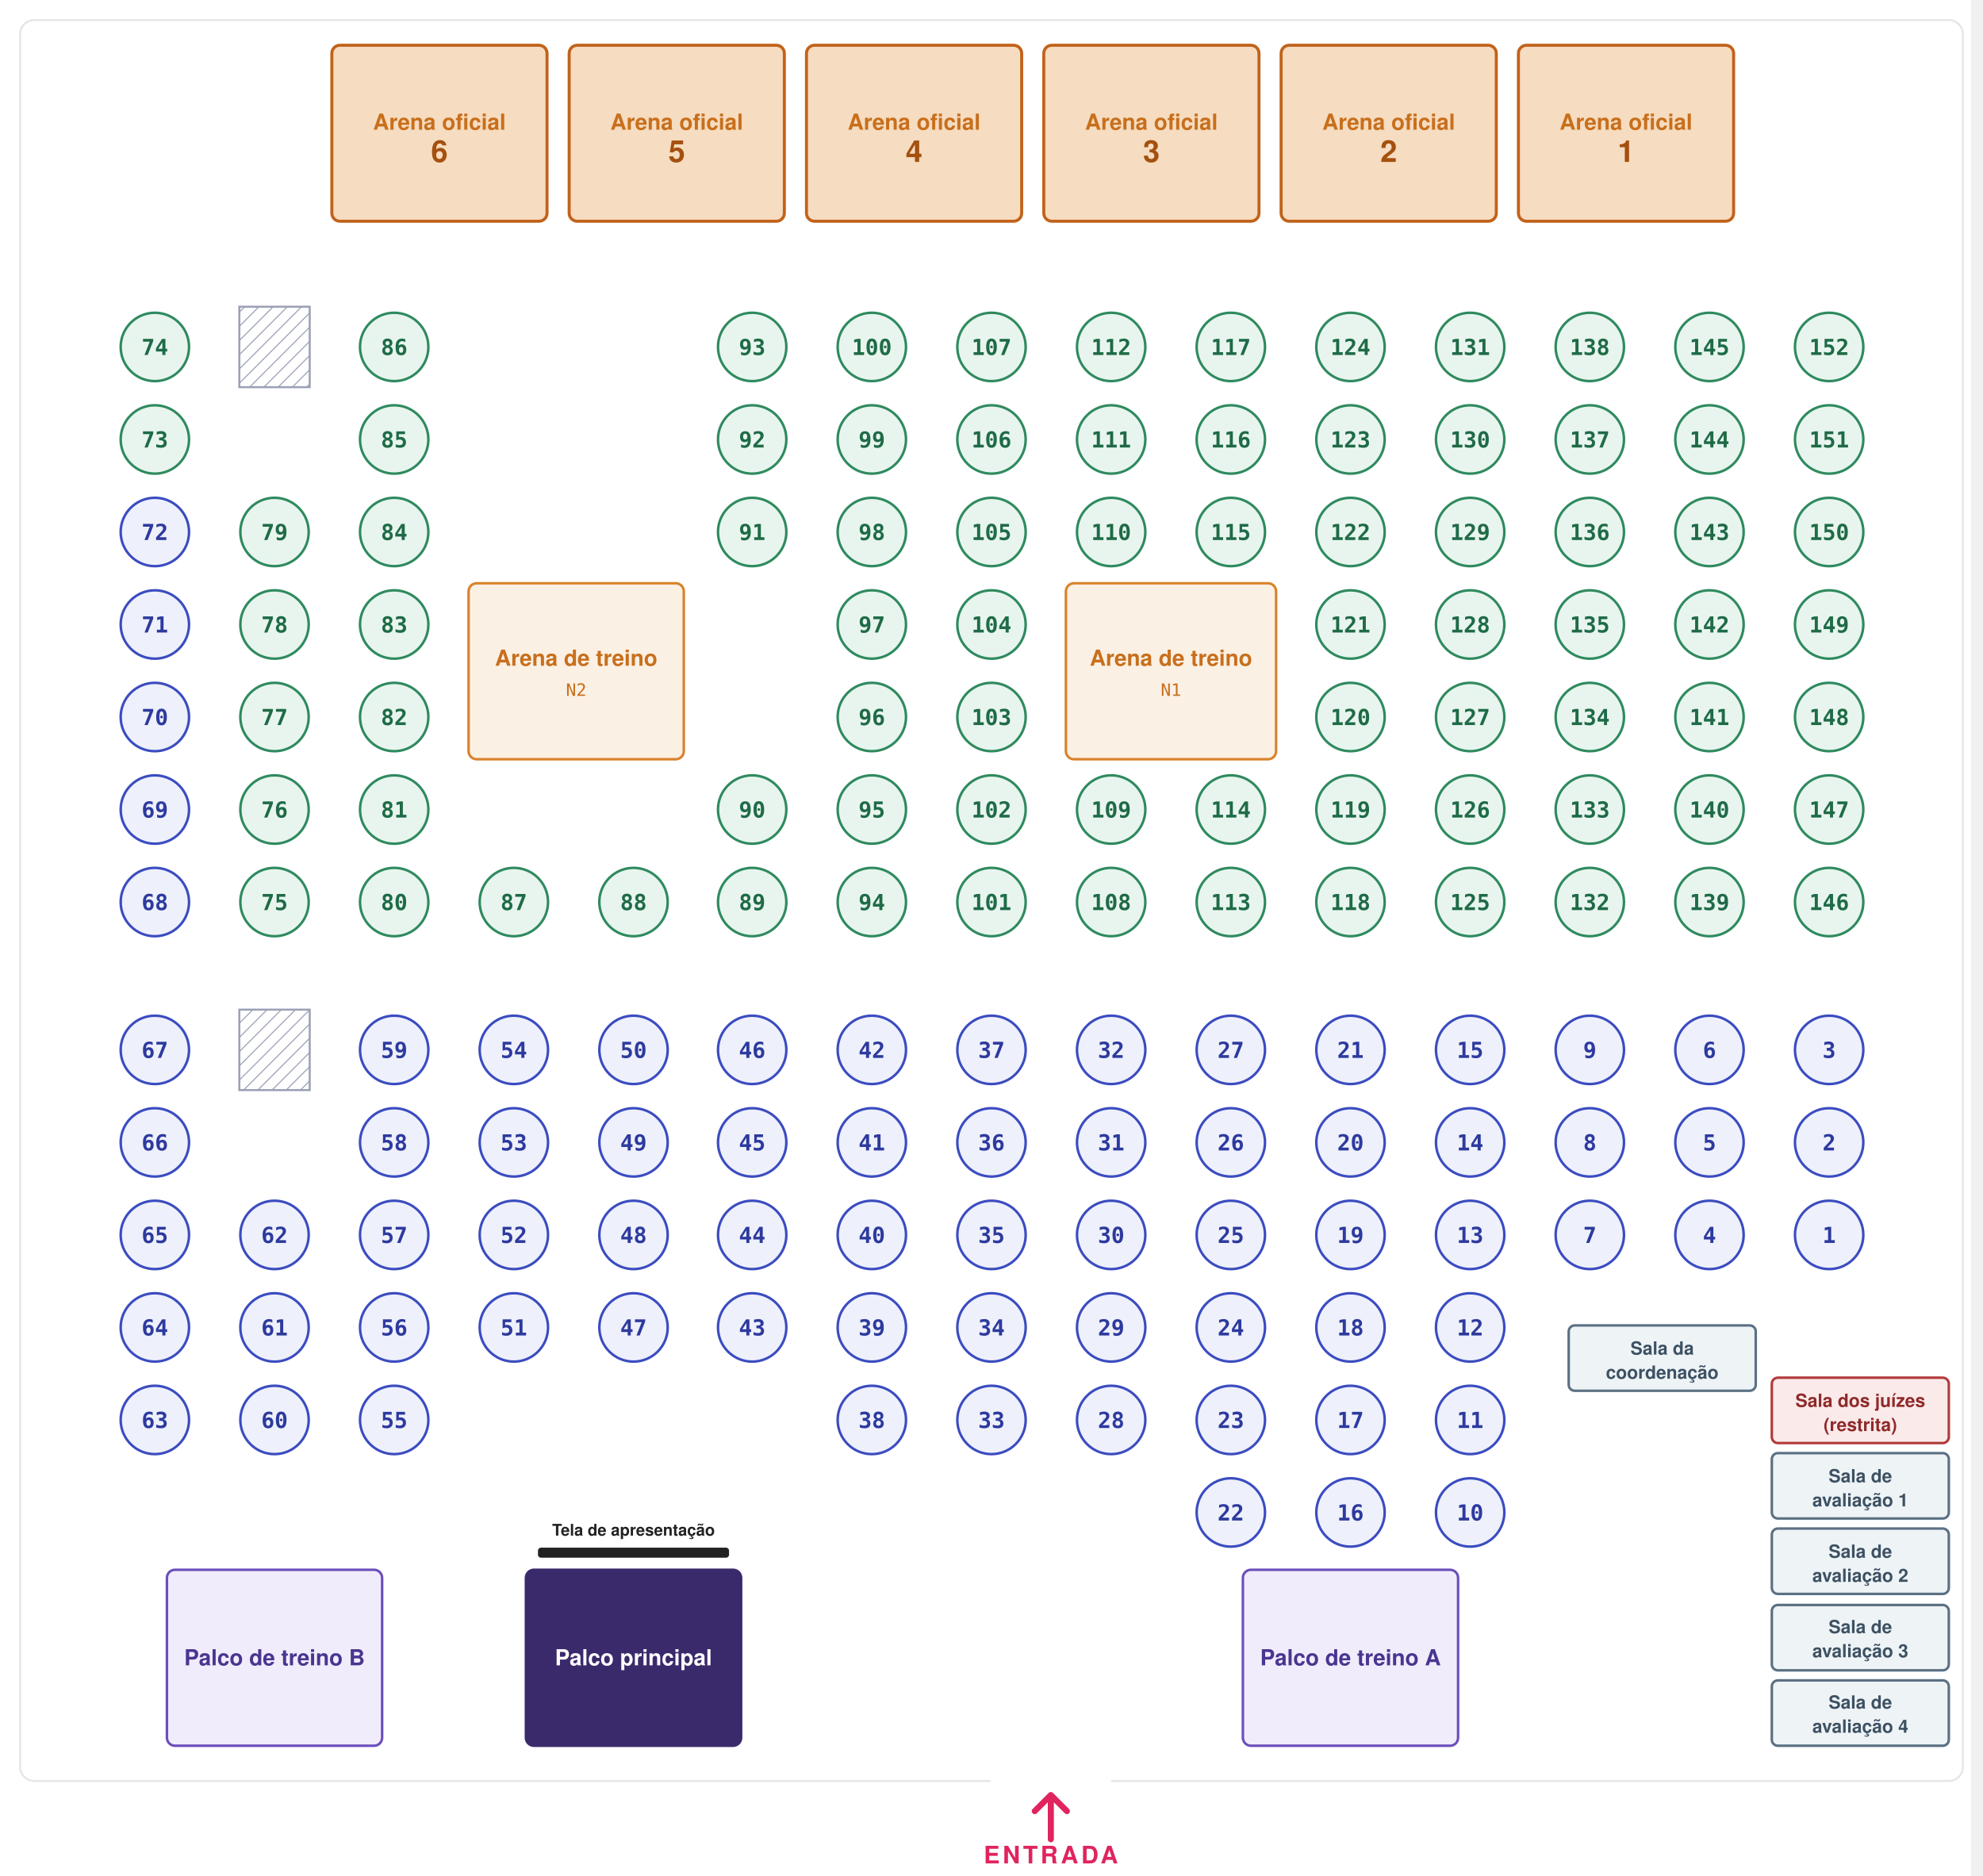
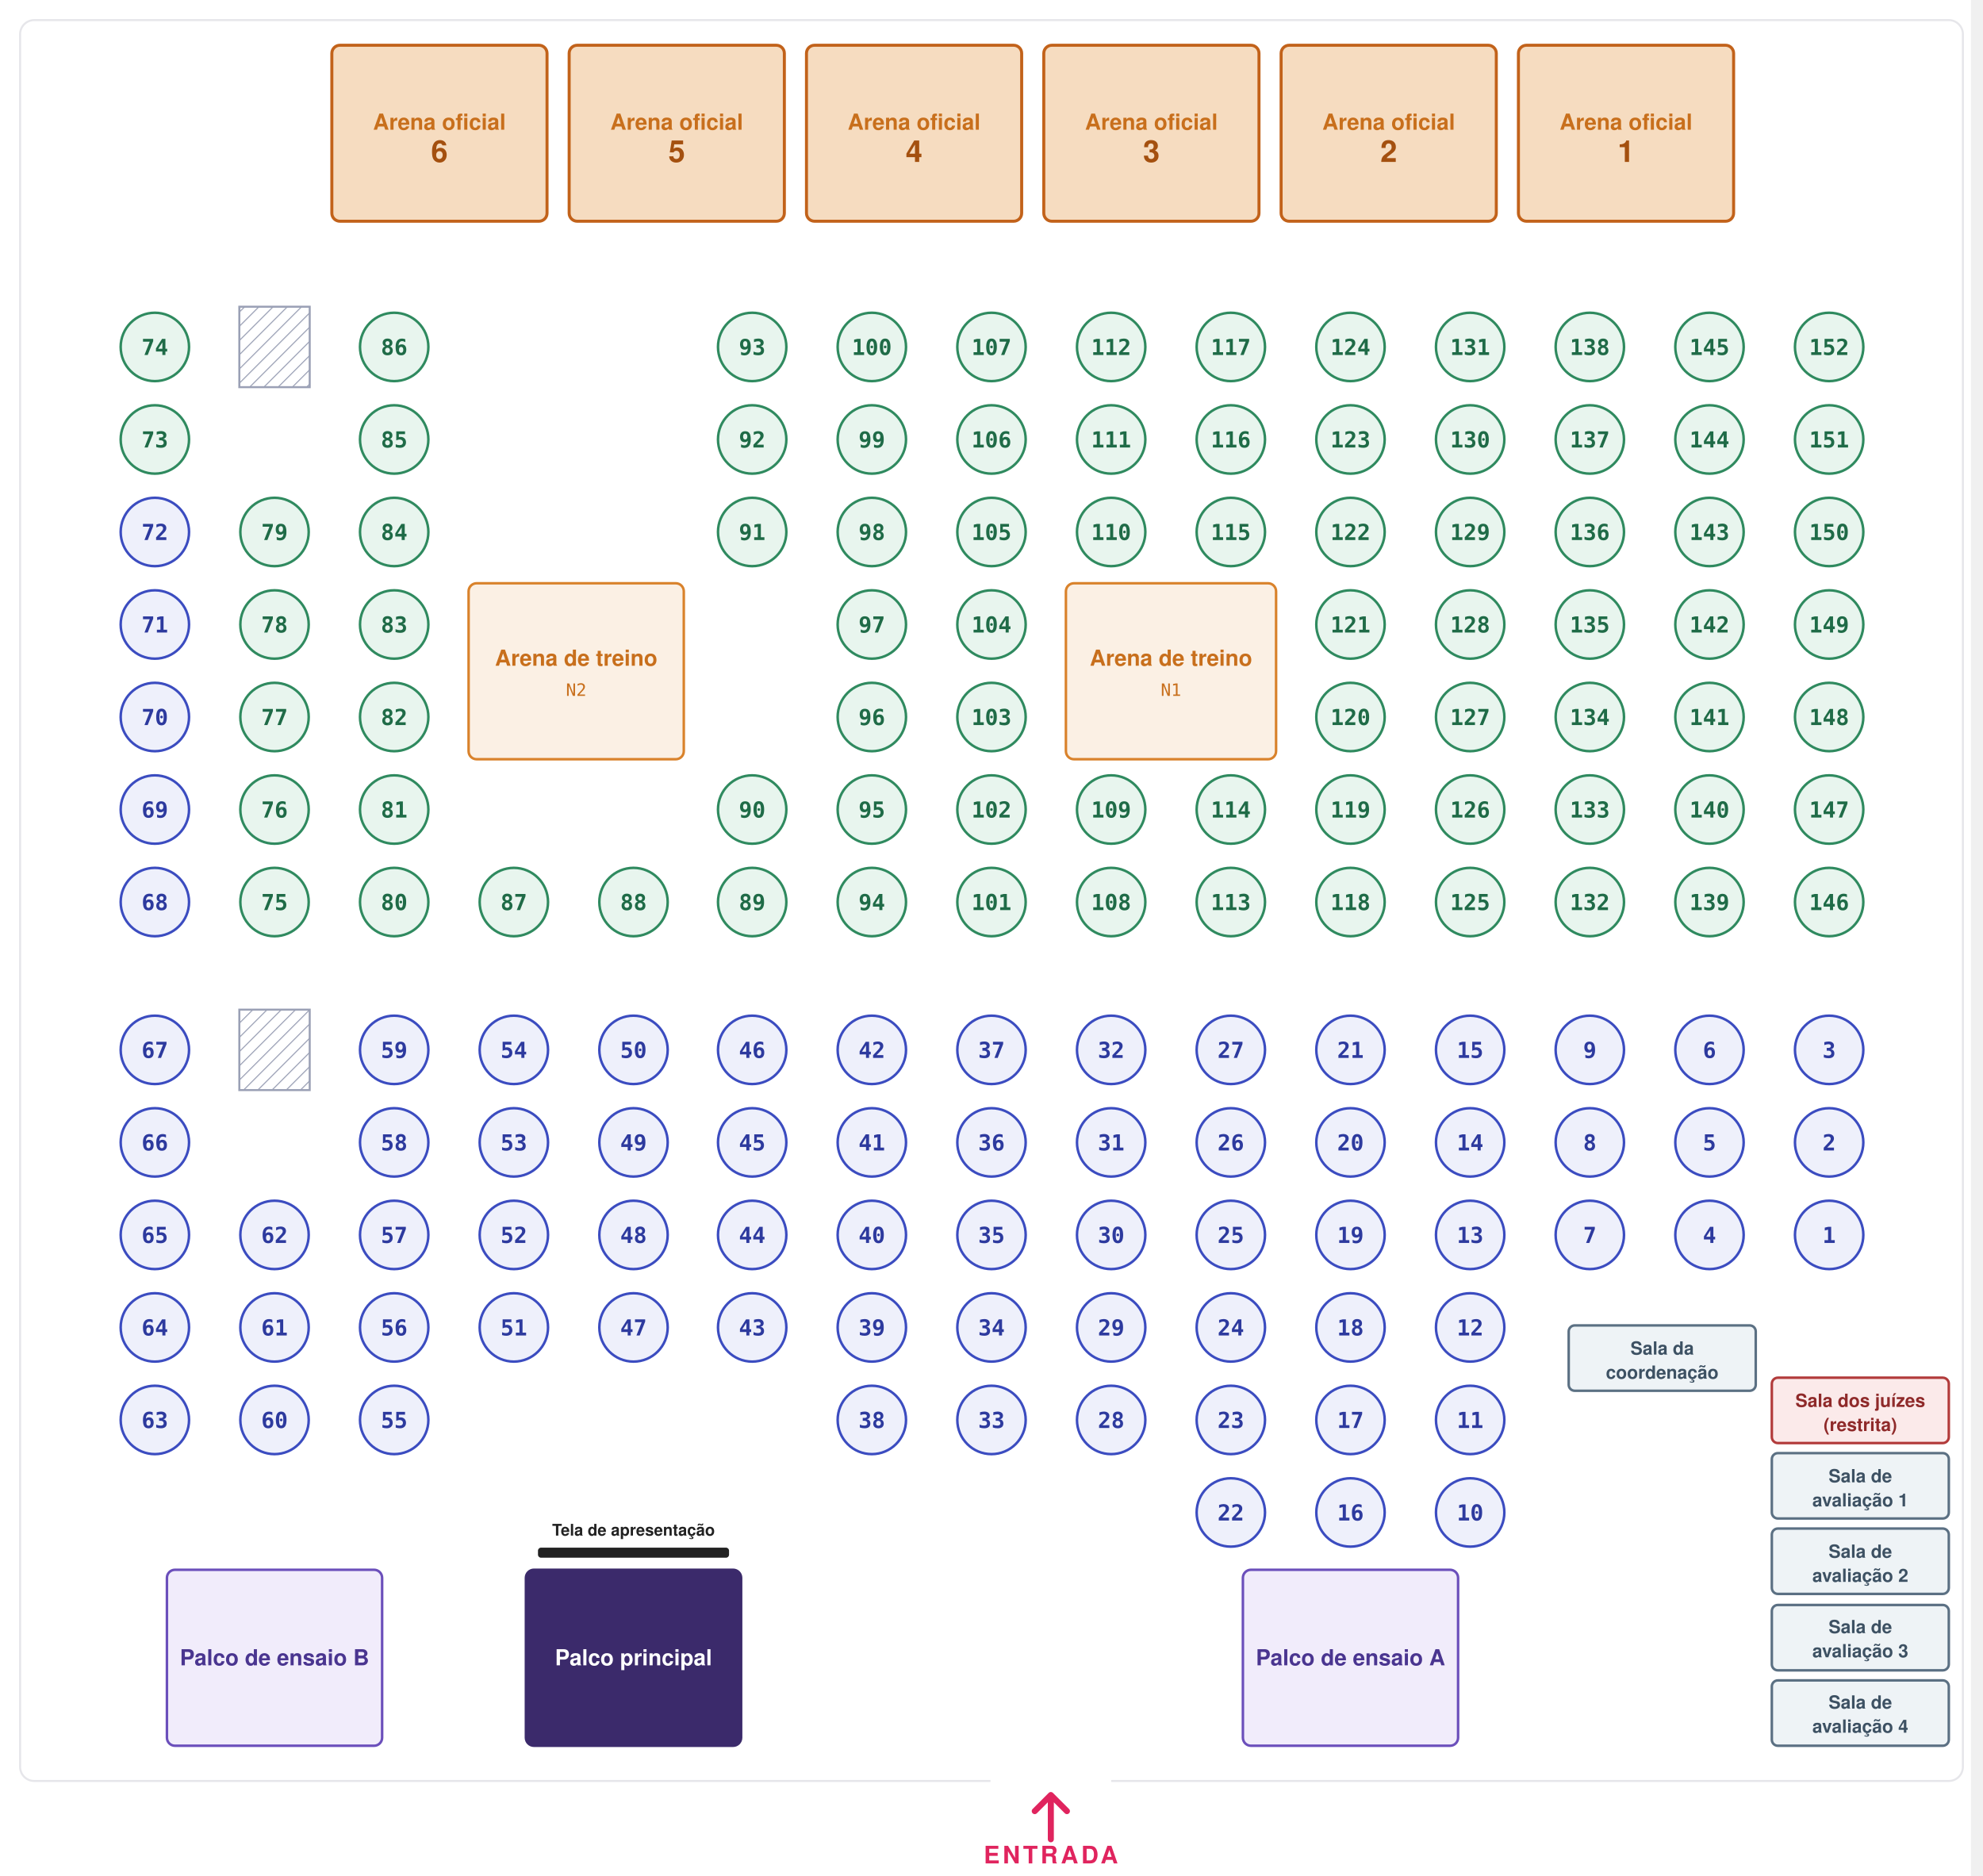
<svg xmlns="http://www.w3.org/2000/svg" viewBox="40 15 1972 1865" preserveAspectRatio="xMidYMid meet" role="img" aria-label="Mapa das mesas da OBR 2026">
  <defs>
    <pattern id="h" width="10" height="10" patternUnits="userSpaceOnUse" patternTransform="rotate(45)">
      <rect width="10" height="10" fill="#fff" />
      <line x1="0" y1="0" x2="0" y2="10" stroke="#9aa0b5" stroke-width="2" />
    </pattern>
    <style>text{font-family:Menlo,"SF Mono",monospace;font-size:22px;font-weight:700;text-anchor:middle} .a{font-family:-apple-system,Helvetica,Arial,sans-serif;font-size:22px;fill:#c86f1c} .n{font-size:17px;font-weight:400;fill:#c86f1c} .l{font-family:-apple-system,Helvetica,Arial,sans-serif;font-weight:400;font-size:22px;fill:#333;text-anchor:start} .p{font-family:-apple-system,Helvetica,Arial,sans-serif;font-size:22px;font-weight:700} .s{font-family:-apple-system,Helvetica,Arial,sans-serif;font-size:16px;font-weight:600;fill:#222} .r{font-family:-apple-system,Helvetica,Arial,sans-serif;font-size:18px;font-weight:600;} .o{font-family:-apple-system,Helvetica,Arial,sans-serif;font-size:30px;font-weight:700;fill:#a4500f} .t{font-family:-apple-system,Helvetica,Arial,sans-serif;font-size:24px;fill:#222;text-anchor:start}</style>
  </defs>
  <rect width="2000" height="2088" fill="#fff" />
  <rect x="60" y="35" width="1932" height="1751" rx="14" fill="#fff" stroke="#e6e6ea" stroke-width="2" />
  <rect x="370" y="60" width="214" height="175" rx="8" fill="#f6dcc0" stroke="#c2621a" stroke-width="3" />
  <text x="477" y="144" class="a" fill="#a4500f">Arena oficial</text>
  <text x="477" y="176" class="o">6</text>
  <rect x="606" y="60" width="214" height="175" rx="8" fill="#f6dcc0" stroke="#c2621a" stroke-width="3" />
  <text x="713" y="144" class="a" fill="#a4500f">Arena oficial</text>
  <text x="713" y="176" class="o">5</text>
  <rect x="842" y="60" width="214" height="175" rx="8" fill="#f6dcc0" stroke="#c2621a" stroke-width="3" />
  <text x="949" y="144" class="a" fill="#a4500f">Arena oficial</text>
  <text x="949" y="176" class="o">4</text>
  <rect x="1078" y="60" width="214" height="175" rx="8" fill="#f6dcc0" stroke="#c2621a" stroke-width="3" />
  <text x="1185" y="144" class="a" fill="#a4500f">Arena oficial</text>
  <text x="1185" y="176" class="o">3</text>
  <rect x="1314" y="60" width="214" height="175" rx="8" fill="#f6dcc0" stroke="#c2621a" stroke-width="3" />
  <text x="1421" y="144" class="a" fill="#a4500f">Arena oficial</text>
  <text x="1421" y="176" class="o">2</text>
  <rect x="1550" y="60" width="214" height="175" rx="8" fill="#f6dcc0" stroke="#c2621a" stroke-width="3" />
  <text x="1657" y="144" class="a" fill="#a4500f">Arena oficial</text>
  <text x="1657" y="176" class="o">1</text>
  <g transform="translate(0,235)">
    <g id="mesa-74" class="mesa" data-x="194" data-y="360">
      <circle cx="194" cy="125" r="34" fill="#e8f5ee" stroke="#2f8a5f" stroke-width="2.5" />
      <text x="194" y="133" fill="#1f6b47">74</text>
    </g>
    <g id="mesa-73" class="mesa" data-x="194" data-y="452">
      <circle cx="194" cy="217" r="34" fill="#e8f5ee" stroke="#2f8a5f" stroke-width="2.5" />
      <text x="194" y="225" fill="#1f6b47">73</text>
    </g>
    <g id="mesa-72" class="mesa" data-x="194" data-y="544">
      <circle cx="194" cy="309" r="34" fill="#eef0fb" stroke="#3b4cc0" stroke-width="2.5" />
      <text x="194" y="317" fill="#2d3a9e">72</text>
    </g>
    <g id="mesa-71" class="mesa" data-x="194" data-y="636">
      <circle cx="194" cy="401" r="34" fill="#eef0fb" stroke="#3b4cc0" stroke-width="2.5" />
      <text x="194" y="409" fill="#2d3a9e">71</text>
    </g>
    <g id="mesa-70" class="mesa" data-x="194" data-y="728">
      <circle cx="194" cy="493" r="34" fill="#eef0fb" stroke="#3b4cc0" stroke-width="2.5" />
      <text x="194" y="501" fill="#2d3a9e">70</text>
    </g>
    <g id="mesa-69" class="mesa" data-x="194" data-y="820">
      <circle cx="194" cy="585" r="34" fill="#eef0fb" stroke="#3b4cc0" stroke-width="2.5" />
      <text x="194" y="593" fill="#2d3a9e">69</text>
    </g>
    <g id="mesa-68" class="mesa" data-x="194" data-y="912">
      <circle cx="194" cy="677" r="34" fill="#eef0fb" stroke="#3b4cc0" stroke-width="2.5" />
      <text x="194" y="685" fill="#2d3a9e">68</text>
    </g>
    <rect x="278" y="85" width="70" height="80" fill="url(#h)" stroke="#9aa0b5" stroke-width="2" />
    <g id="mesa-79" class="mesa" data-x="313" data-y="544">
      <circle cx="313" cy="309" r="34" fill="#e8f5ee" stroke="#2f8a5f" stroke-width="2.5" />
      <text x="313" y="317" fill="#1f6b47">79</text>
    </g>
    <g id="mesa-78" class="mesa" data-x="313" data-y="636">
      <circle cx="313" cy="401" r="34" fill="#e8f5ee" stroke="#2f8a5f" stroke-width="2.5" />
      <text x="313" y="409" fill="#1f6b47">78</text>
    </g>
    <g id="mesa-77" class="mesa" data-x="313" data-y="728">
      <circle cx="313" cy="493" r="34" fill="#e8f5ee" stroke="#2f8a5f" stroke-width="2.5" />
      <text x="313" y="501" fill="#1f6b47">77</text>
    </g>
    <g id="mesa-76" class="mesa" data-x="313" data-y="820">
      <circle cx="313" cy="585" r="34" fill="#e8f5ee" stroke="#2f8a5f" stroke-width="2.5" />
      <text x="313" y="593" fill="#1f6b47">76</text>
    </g>
    <g id="mesa-75" class="mesa" data-x="313" data-y="912">
      <circle cx="313" cy="677" r="34" fill="#e8f5ee" stroke="#2f8a5f" stroke-width="2.5" />
      <text x="313" y="685" fill="#1f6b47">75</text>
    </g>
    <g id="mesa-86" class="mesa" data-x="432" data-y="360">
      <circle cx="432" cy="125" r="34" fill="#e8f5ee" stroke="#2f8a5f" stroke-width="2.5" />
      <text x="432" y="133" fill="#1f6b47">86</text>
    </g>
    <g id="mesa-85" class="mesa" data-x="432" data-y="452">
      <circle cx="432" cy="217" r="34" fill="#e8f5ee" stroke="#2f8a5f" stroke-width="2.5" />
      <text x="432" y="225" fill="#1f6b47">85</text>
    </g>
    <g id="mesa-84" class="mesa" data-x="432" data-y="544">
      <circle cx="432" cy="309" r="34" fill="#e8f5ee" stroke="#2f8a5f" stroke-width="2.5" />
      <text x="432" y="317" fill="#1f6b47">84</text>
    </g>
    <g id="mesa-83" class="mesa" data-x="432" data-y="636">
      <circle cx="432" cy="401" r="34" fill="#e8f5ee" stroke="#2f8a5f" stroke-width="2.5" />
      <text x="432" y="409" fill="#1f6b47">83</text>
    </g>
    <g id="mesa-82" class="mesa" data-x="432" data-y="728">
      <circle cx="432" cy="493" r="34" fill="#e8f5ee" stroke="#2f8a5f" stroke-width="2.5" />
      <text x="432" y="501" fill="#1f6b47">82</text>
    </g>
    <g id="mesa-81" class="mesa" data-x="432" data-y="820">
      <circle cx="432" cy="585" r="34" fill="#e8f5ee" stroke="#2f8a5f" stroke-width="2.5" />
      <text x="432" y="593" fill="#1f6b47">81</text>
    </g>
    <g id="mesa-80" class="mesa" data-x="432" data-y="912">
      <circle cx="432" cy="677" r="34" fill="#e8f5ee" stroke="#2f8a5f" stroke-width="2.5" />
      <text x="432" y="685" fill="#1f6b47">80</text>
    </g>
    <g id="mesa-87" class="mesa" data-x="551" data-y="912">
      <circle cx="551" cy="677" r="34" fill="#e8f5ee" stroke="#2f8a5f" stroke-width="2.5" />
      <text x="551" y="685" fill="#1f6b47">87</text>
    </g>
    <g id="mesa-88" class="mesa" data-x="670" data-y="912">
      <circle cx="670" cy="677" r="34" fill="#e8f5ee" stroke="#2f8a5f" stroke-width="2.5" />
      <text x="670" y="685" fill="#1f6b47">88</text>
    </g>
    <g id="mesa-93" class="mesa" data-x="788" data-y="360">
      <circle cx="788" cy="125" r="34" fill="#e8f5ee" stroke="#2f8a5f" stroke-width="2.5" />
      <text x="788" y="133" fill="#1f6b47">93</text>
    </g>
    <g id="mesa-92" class="mesa" data-x="788" data-y="452">
      <circle cx="788" cy="217" r="34" fill="#e8f5ee" stroke="#2f8a5f" stroke-width="2.5" />
      <text x="788" y="225" fill="#1f6b47">92</text>
    </g>
    <g id="mesa-91" class="mesa" data-x="788" data-y="544">
      <circle cx="788" cy="309" r="34" fill="#e8f5ee" stroke="#2f8a5f" stroke-width="2.5" />
      <text x="788" y="317" fill="#1f6b47">91</text>
    </g>
    <g id="mesa-90" class="mesa" data-x="788" data-y="820">
      <circle cx="788" cy="585" r="34" fill="#e8f5ee" stroke="#2f8a5f" stroke-width="2.5" />
      <text x="788" y="593" fill="#1f6b47">90</text>
    </g>
    <g id="mesa-89" class="mesa" data-x="788" data-y="912">
      <circle cx="788" cy="677" r="34" fill="#e8f5ee" stroke="#2f8a5f" stroke-width="2.5" />
      <text x="788" y="685" fill="#1f6b47">89</text>
    </g>
    <g id="mesa-100" class="mesa" data-x="907" data-y="360">
      <circle cx="907" cy="125" r="34" fill="#e8f5ee" stroke="#2f8a5f" stroke-width="2.5" />
      <text x="907" y="133" fill="#1f6b47">100</text>
    </g>
    <g id="mesa-99" class="mesa" data-x="907" data-y="452">
      <circle cx="907" cy="217" r="34" fill="#e8f5ee" stroke="#2f8a5f" stroke-width="2.5" />
      <text x="907" y="225" fill="#1f6b47">99</text>
    </g>
    <g id="mesa-98" class="mesa" data-x="907" data-y="544">
      <circle cx="907" cy="309" r="34" fill="#e8f5ee" stroke="#2f8a5f" stroke-width="2.5" />
      <text x="907" y="317" fill="#1f6b47">98</text>
    </g>
    <g id="mesa-97" class="mesa" data-x="907" data-y="636">
      <circle cx="907" cy="401" r="34" fill="#e8f5ee" stroke="#2f8a5f" stroke-width="2.5" />
      <text x="907" y="409" fill="#1f6b47">97</text>
    </g>
    <g id="mesa-96" class="mesa" data-x="907" data-y="728">
      <circle cx="907" cy="493" r="34" fill="#e8f5ee" stroke="#2f8a5f" stroke-width="2.5" />
      <text x="907" y="501" fill="#1f6b47">96</text>
    </g>
    <g id="mesa-95" class="mesa" data-x="907" data-y="820">
      <circle cx="907" cy="585" r="34" fill="#e8f5ee" stroke="#2f8a5f" stroke-width="2.5" />
      <text x="907" y="593" fill="#1f6b47">95</text>
    </g>
    <g id="mesa-94" class="mesa" data-x="907" data-y="912">
      <circle cx="907" cy="677" r="34" fill="#e8f5ee" stroke="#2f8a5f" stroke-width="2.5" />
      <text x="907" y="685" fill="#1f6b47">94</text>
    </g>
    <g id="mesa-107" class="mesa" data-x="1026" data-y="360">
      <circle cx="1026" cy="125" r="34" fill="#e8f5ee" stroke="#2f8a5f" stroke-width="2.5" />
      <text x="1026" y="133" fill="#1f6b47">107</text>
    </g>
    <g id="mesa-106" class="mesa" data-x="1026" data-y="452">
      <circle cx="1026" cy="217" r="34" fill="#e8f5ee" stroke="#2f8a5f" stroke-width="2.5" />
      <text x="1026" y="225" fill="#1f6b47">106</text>
    </g>
    <g id="mesa-105" class="mesa" data-x="1026" data-y="544">
      <circle cx="1026" cy="309" r="34" fill="#e8f5ee" stroke="#2f8a5f" stroke-width="2.5" />
      <text x="1026" y="317" fill="#1f6b47">105</text>
    </g>
    <g id="mesa-104" class="mesa" data-x="1026" data-y="636">
      <circle cx="1026" cy="401" r="34" fill="#e8f5ee" stroke="#2f8a5f" stroke-width="2.5" />
      <text x="1026" y="409" fill="#1f6b47">104</text>
    </g>
    <g id="mesa-103" class="mesa" data-x="1026" data-y="728">
      <circle cx="1026" cy="493" r="34" fill="#e8f5ee" stroke="#2f8a5f" stroke-width="2.5" />
      <text x="1026" y="501" fill="#1f6b47">103</text>
    </g>
    <g id="mesa-102" class="mesa" data-x="1026" data-y="820">
      <circle cx="1026" cy="585" r="34" fill="#e8f5ee" stroke="#2f8a5f" stroke-width="2.5" />
      <text x="1026" y="593" fill="#1f6b47">102</text>
    </g>
    <g id="mesa-101" class="mesa" data-x="1026" data-y="912">
      <circle cx="1026" cy="677" r="34" fill="#e8f5ee" stroke="#2f8a5f" stroke-width="2.5" />
      <text x="1026" y="685" fill="#1f6b47">101</text>
    </g>
    <g id="mesa-112" class="mesa" data-x="1145" data-y="360">
      <circle cx="1145" cy="125" r="34" fill="#e8f5ee" stroke="#2f8a5f" stroke-width="2.5" />
      <text x="1145" y="133" fill="#1f6b47">112</text>
    </g>
    <g id="mesa-111" class="mesa" data-x="1145" data-y="452">
      <circle cx="1145" cy="217" r="34" fill="#e8f5ee" stroke="#2f8a5f" stroke-width="2.5" />
      <text x="1145" y="225" fill="#1f6b47">111</text>
    </g>
    <g id="mesa-110" class="mesa" data-x="1145" data-y="544">
      <circle cx="1145" cy="309" r="34" fill="#e8f5ee" stroke="#2f8a5f" stroke-width="2.5" />
      <text x="1145" y="317" fill="#1f6b47">110</text>
    </g>
    <g id="mesa-109" class="mesa" data-x="1145" data-y="820">
      <circle cx="1145" cy="585" r="34" fill="#e8f5ee" stroke="#2f8a5f" stroke-width="2.5" />
      <text x="1145" y="593" fill="#1f6b47">109</text>
    </g>
    <g id="mesa-108" class="mesa" data-x="1145" data-y="912">
      <circle cx="1145" cy="677" r="34" fill="#e8f5ee" stroke="#2f8a5f" stroke-width="2.5" />
      <text x="1145" y="685" fill="#1f6b47">108</text>
    </g>
    <g id="mesa-117" class="mesa" data-x="1264" data-y="360">
      <circle cx="1264" cy="125" r="34" fill="#e8f5ee" stroke="#2f8a5f" stroke-width="2.5" />
      <text x="1264" y="133" fill="#1f6b47">117</text>
    </g>
    <g id="mesa-116" class="mesa" data-x="1264" data-y="452">
      <circle cx="1264" cy="217" r="34" fill="#e8f5ee" stroke="#2f8a5f" stroke-width="2.5" />
      <text x="1264" y="225" fill="#1f6b47">116</text>
    </g>
    <g id="mesa-115" class="mesa" data-x="1264" data-y="544">
      <circle cx="1264" cy="309" r="34" fill="#e8f5ee" stroke="#2f8a5f" stroke-width="2.5" />
      <text x="1264" y="317" fill="#1f6b47">115</text>
    </g>
    <g id="mesa-114" class="mesa" data-x="1264" data-y="820">
      <circle cx="1264" cy="585" r="34" fill="#e8f5ee" stroke="#2f8a5f" stroke-width="2.5" />
      <text x="1264" y="593" fill="#1f6b47">114</text>
    </g>
    <g id="mesa-113" class="mesa" data-x="1264" data-y="912">
      <circle cx="1264" cy="677" r="34" fill="#e8f5ee" stroke="#2f8a5f" stroke-width="2.5" />
      <text x="1264" y="685" fill="#1f6b47">113</text>
    </g>
    <g id="mesa-124" class="mesa" data-x="1383" data-y="360">
      <circle cx="1383" cy="125" r="34" fill="#e8f5ee" stroke="#2f8a5f" stroke-width="2.5" />
      <text x="1383" y="133" fill="#1f6b47">124</text>
    </g>
    <g id="mesa-123" class="mesa" data-x="1383" data-y="452">
      <circle cx="1383" cy="217" r="34" fill="#e8f5ee" stroke="#2f8a5f" stroke-width="2.5" />
      <text x="1383" y="225" fill="#1f6b47">123</text>
    </g>
    <g id="mesa-122" class="mesa" data-x="1383" data-y="544">
      <circle cx="1383" cy="309" r="34" fill="#e8f5ee" stroke="#2f8a5f" stroke-width="2.5" />
      <text x="1383" y="317" fill="#1f6b47">122</text>
    </g>
    <g id="mesa-121" class="mesa" data-x="1383" data-y="636">
      <circle cx="1383" cy="401" r="34" fill="#e8f5ee" stroke="#2f8a5f" stroke-width="2.5" />
      <text x="1383" y="409" fill="#1f6b47">121</text>
    </g>
    <g id="mesa-120" class="mesa" data-x="1383" data-y="728">
      <circle cx="1383" cy="493" r="34" fill="#e8f5ee" stroke="#2f8a5f" stroke-width="2.5" />
      <text x="1383" y="501" fill="#1f6b47">120</text>
    </g>
    <g id="mesa-119" class="mesa" data-x="1383" data-y="820">
      <circle cx="1383" cy="585" r="34" fill="#e8f5ee" stroke="#2f8a5f" stroke-width="2.5" />
      <text x="1383" y="593" fill="#1f6b47">119</text>
    </g>
    <g id="mesa-118" class="mesa" data-x="1383" data-y="912">
      <circle cx="1383" cy="677" r="34" fill="#e8f5ee" stroke="#2f8a5f" stroke-width="2.5" />
      <text x="1383" y="685" fill="#1f6b47">118</text>
    </g>
    <g id="mesa-131" class="mesa" data-x="1502" data-y="360">
      <circle cx="1502" cy="125" r="34" fill="#e8f5ee" stroke="#2f8a5f" stroke-width="2.5" />
      <text x="1502" y="133" fill="#1f6b47">131</text>
    </g>
    <g id="mesa-130" class="mesa" data-x="1502" data-y="452">
      <circle cx="1502" cy="217" r="34" fill="#e8f5ee" stroke="#2f8a5f" stroke-width="2.5" />
      <text x="1502" y="225" fill="#1f6b47">130</text>
    </g>
    <g id="mesa-129" class="mesa" data-x="1502" data-y="544">
      <circle cx="1502" cy="309" r="34" fill="#e8f5ee" stroke="#2f8a5f" stroke-width="2.5" />
      <text x="1502" y="317" fill="#1f6b47">129</text>
    </g>
    <g id="mesa-128" class="mesa" data-x="1502" data-y="636">
      <circle cx="1502" cy="401" r="34" fill="#e8f5ee" stroke="#2f8a5f" stroke-width="2.5" />
      <text x="1502" y="409" fill="#1f6b47">128</text>
    </g>
    <g id="mesa-127" class="mesa" data-x="1502" data-y="728">
      <circle cx="1502" cy="493" r="34" fill="#e8f5ee" stroke="#2f8a5f" stroke-width="2.5" />
      <text x="1502" y="501" fill="#1f6b47">127</text>
    </g>
    <g id="mesa-126" class="mesa" data-x="1502" data-y="820">
      <circle cx="1502" cy="585" r="34" fill="#e8f5ee" stroke="#2f8a5f" stroke-width="2.5" />
      <text x="1502" y="593" fill="#1f6b47">126</text>
    </g>
    <g id="mesa-125" class="mesa" data-x="1502" data-y="912">
      <circle cx="1502" cy="677" r="34" fill="#e8f5ee" stroke="#2f8a5f" stroke-width="2.5" />
      <text x="1502" y="685" fill="#1f6b47">125</text>
    </g>
    <g id="mesa-138" class="mesa" data-x="1621" data-y="360">
      <circle cx="1621" cy="125" r="34" fill="#e8f5ee" stroke="#2f8a5f" stroke-width="2.5" />
      <text x="1621" y="133" fill="#1f6b47">138</text>
    </g>
    <g id="mesa-137" class="mesa" data-x="1621" data-y="452">
      <circle cx="1621" cy="217" r="34" fill="#e8f5ee" stroke="#2f8a5f" stroke-width="2.5" />
      <text x="1621" y="225" fill="#1f6b47">137</text>
    </g>
    <g id="mesa-136" class="mesa" data-x="1621" data-y="544">
      <circle cx="1621" cy="309" r="34" fill="#e8f5ee" stroke="#2f8a5f" stroke-width="2.5" />
      <text x="1621" y="317" fill="#1f6b47">136</text>
    </g>
    <g id="mesa-135" class="mesa" data-x="1621" data-y="636">
      <circle cx="1621" cy="401" r="34" fill="#e8f5ee" stroke="#2f8a5f" stroke-width="2.5" />
      <text x="1621" y="409" fill="#1f6b47">135</text>
    </g>
    <g id="mesa-134" class="mesa" data-x="1621" data-y="728">
      <circle cx="1621" cy="493" r="34" fill="#e8f5ee" stroke="#2f8a5f" stroke-width="2.5" />
      <text x="1621" y="501" fill="#1f6b47">134</text>
    </g>
    <g id="mesa-133" class="mesa" data-x="1621" data-y="820">
      <circle cx="1621" cy="585" r="34" fill="#e8f5ee" stroke="#2f8a5f" stroke-width="2.5" />
      <text x="1621" y="593" fill="#1f6b47">133</text>
    </g>
    <g id="mesa-132" class="mesa" data-x="1621" data-y="912">
      <circle cx="1621" cy="677" r="34" fill="#e8f5ee" stroke="#2f8a5f" stroke-width="2.5" />
      <text x="1621" y="685" fill="#1f6b47">132</text>
    </g>
    <g id="mesa-145" class="mesa" data-x="1740" data-y="360">
      <circle cx="1740" cy="125" r="34" fill="#e8f5ee" stroke="#2f8a5f" stroke-width="2.5" />
      <text x="1740" y="133" fill="#1f6b47">145</text>
    </g>
    <g id="mesa-144" class="mesa" data-x="1740" data-y="452">
      <circle cx="1740" cy="217" r="34" fill="#e8f5ee" stroke="#2f8a5f" stroke-width="2.5" />
      <text x="1740" y="225" fill="#1f6b47">144</text>
    </g>
    <g id="mesa-143" class="mesa" data-x="1740" data-y="544">
      <circle cx="1740" cy="309" r="34" fill="#e8f5ee" stroke="#2f8a5f" stroke-width="2.5" />
      <text x="1740" y="317" fill="#1f6b47">143</text>
    </g>
    <g id="mesa-142" class="mesa" data-x="1740" data-y="636">
      <circle cx="1740" cy="401" r="34" fill="#e8f5ee" stroke="#2f8a5f" stroke-width="2.5" />
      <text x="1740" y="409" fill="#1f6b47">142</text>
    </g>
    <g id="mesa-141" class="mesa" data-x="1740" data-y="728">
      <circle cx="1740" cy="493" r="34" fill="#e8f5ee" stroke="#2f8a5f" stroke-width="2.5" />
      <text x="1740" y="501" fill="#1f6b47">141</text>
    </g>
    <g id="mesa-140" class="mesa" data-x="1740" data-y="820">
      <circle cx="1740" cy="585" r="34" fill="#e8f5ee" stroke="#2f8a5f" stroke-width="2.5" />
      <text x="1740" y="593" fill="#1f6b47">140</text>
    </g>
    <g id="mesa-139" class="mesa" data-x="1740" data-y="912">
      <circle cx="1740" cy="677" r="34" fill="#e8f5ee" stroke="#2f8a5f" stroke-width="2.5" />
      <text x="1740" y="685" fill="#1f6b47">139</text>
    </g>
    <g id="mesa-152" class="mesa" data-x="1859" data-y="360">
      <circle cx="1859" cy="125" r="34" fill="#e8f5ee" stroke="#2f8a5f" stroke-width="2.5" />
      <text x="1859" y="133" fill="#1f6b47">152</text>
    </g>
    <g id="mesa-151" class="mesa" data-x="1859" data-y="452">
      <circle cx="1859" cy="217" r="34" fill="#e8f5ee" stroke="#2f8a5f" stroke-width="2.5" />
      <text x="1859" y="225" fill="#1f6b47">151</text>
    </g>
    <g id="mesa-150" class="mesa" data-x="1859" data-y="544">
      <circle cx="1859" cy="309" r="34" fill="#e8f5ee" stroke="#2f8a5f" stroke-width="2.5" />
      <text x="1859" y="317" fill="#1f6b47">150</text>
    </g>
    <g id="mesa-149" class="mesa" data-x="1859" data-y="636">
      <circle cx="1859" cy="401" r="34" fill="#e8f5ee" stroke="#2f8a5f" stroke-width="2.5" />
      <text x="1859" y="409" fill="#1f6b47">149</text>
    </g>
    <g id="mesa-148" class="mesa" data-x="1859" data-y="728">
      <circle cx="1859" cy="493" r="34" fill="#e8f5ee" stroke="#2f8a5f" stroke-width="2.5" />
      <text x="1859" y="501" fill="#1f6b47">148</text>
    </g>
    <g id="mesa-147" class="mesa" data-x="1859" data-y="820">
      <circle cx="1859" cy="585" r="34" fill="#e8f5ee" stroke="#2f8a5f" stroke-width="2.5" />
      <text x="1859" y="593" fill="#1f6b47">147</text>
    </g>
    <g id="mesa-146" class="mesa" data-x="1859" data-y="912">
      <circle cx="1859" cy="677" r="34" fill="#e8f5ee" stroke="#2f8a5f" stroke-width="2.5" />
      <text x="1859" y="685" fill="#1f6b47">146</text>
    </g>
    <g id="arena-treino-n2" class="local" data-x="613" data-y="682.5" data-w="214" data-h="175">
      <rect x="506" y="360" width="214" height="175" rx="8" fill="#fbf0e4" stroke="#d9822b" stroke-width="2.5" />
      <text x="613.0" y="442" class="a">Arena de treino</text>
      <text x="613.0" y="472" class="n">N2</text>
    </g>
    <g id="arena-treino-n1" class="local" data-x="1204.5" data-y="682.5" data-w="209" data-h="175">
      <rect x="1100" y="360" width="209" height="175" rx="8" fill="#fbf0e4" stroke="#d9822b" stroke-width="2.5" />
      <text x="1204.5" y="442" class="a">Arena de treino</text>
      <text x="1204.5" y="472" class="n">N1</text>
    </g>
    <g id="mesa-67" class="mesa" data-x="194" data-y="1059">
      <circle cx="194" cy="824" r="34" fill="#eef0fb" stroke="#3b4cc0" stroke-width="2.5" />
      <text x="194" y="832" fill="#2d3a9e">67</text>
    </g>
    <g id="mesa-66" class="mesa" data-x="194" data-y="1151">
      <circle cx="194" cy="916" r="34" fill="#eef0fb" stroke="#3b4cc0" stroke-width="2.5" />
      <text x="194" y="924" fill="#2d3a9e">66</text>
    </g>
    <g id="mesa-65" class="mesa" data-x="194" data-y="1243">
      <circle cx="194" cy="1008" r="34" fill="#eef0fb" stroke="#3b4cc0" stroke-width="2.5" />
      <text x="194" y="1016" fill="#2d3a9e">65</text>
    </g>
    <g id="mesa-64" class="mesa" data-x="194" data-y="1335">
      <circle cx="194" cy="1100" r="34" fill="#eef0fb" stroke="#3b4cc0" stroke-width="2.5" />
      <text x="194" y="1108" fill="#2d3a9e">64</text>
    </g>
    <g id="mesa-63" class="mesa" data-x="194" data-y="1427">
      <circle cx="194" cy="1192" r="34" fill="#eef0fb" stroke="#3b4cc0" stroke-width="2.5" />
      <text x="194" y="1200" fill="#2d3a9e">63</text>
    </g>
    <g id="mesa-59" class="mesa" data-x="432" data-y="1059">
      <circle cx="432" cy="824" r="34" fill="#eef0fb" stroke="#3b4cc0" stroke-width="2.5" />
      <text x="432" y="832" fill="#2d3a9e">59</text>
    </g>
    <g id="mesa-58" class="mesa" data-x="432" data-y="1151">
      <circle cx="432" cy="916" r="34" fill="#eef0fb" stroke="#3b4cc0" stroke-width="2.5" />
      <text x="432" y="924" fill="#2d3a9e">58</text>
    </g>
    <g id="mesa-57" class="mesa" data-x="432" data-y="1243">
      <circle cx="432" cy="1008" r="34" fill="#eef0fb" stroke="#3b4cc0" stroke-width="2.5" />
      <text x="432" y="1016" fill="#2d3a9e">57</text>
    </g>
    <g id="mesa-56" class="mesa" data-x="432" data-y="1335">
      <circle cx="432" cy="1100" r="34" fill="#eef0fb" stroke="#3b4cc0" stroke-width="2.5" />
      <text x="432" y="1108" fill="#2d3a9e">56</text>
    </g>
    <g id="mesa-55" class="mesa" data-x="432" data-y="1427">
      <circle cx="432" cy="1192" r="34" fill="#eef0fb" stroke="#3b4cc0" stroke-width="2.5" />
      <text x="432" y="1200" fill="#2d3a9e">55</text>
    </g>
    <g id="mesa-54" class="mesa" data-x="551" data-y="1059">
      <circle cx="551" cy="824" r="34" fill="#eef0fb" stroke="#3b4cc0" stroke-width="2.5" />
      <text x="551" y="832" fill="#2d3a9e">54</text>
    </g>
    <g id="mesa-53" class="mesa" data-x="551" data-y="1151">
      <circle cx="551" cy="916" r="34" fill="#eef0fb" stroke="#3b4cc0" stroke-width="2.5" />
      <text x="551" y="924" fill="#2d3a9e">53</text>
    </g>
    <g id="mesa-52" class="mesa" data-x="551" data-y="1243">
      <circle cx="551" cy="1008" r="34" fill="#eef0fb" stroke="#3b4cc0" stroke-width="2.5" />
      <text x="551" y="1016" fill="#2d3a9e">52</text>
    </g>
    <g id="mesa-51" class="mesa" data-x="551" data-y="1335">
      <circle cx="551" cy="1100" r="34" fill="#eef0fb" stroke="#3b4cc0" stroke-width="2.5" />
      <text x="551" y="1108" fill="#2d3a9e">51</text>
    </g>
    <g id="mesa-50" class="mesa" data-x="670" data-y="1059">
      <circle cx="670" cy="824" r="34" fill="#eef0fb" stroke="#3b4cc0" stroke-width="2.5" />
      <text x="670" y="832" fill="#2d3a9e">50</text>
    </g>
    <g id="mesa-49" class="mesa" data-x="670" data-y="1151">
      <circle cx="670" cy="916" r="34" fill="#eef0fb" stroke="#3b4cc0" stroke-width="2.5" />
      <text x="670" y="924" fill="#2d3a9e">49</text>
    </g>
    <g id="mesa-48" class="mesa" data-x="670" data-y="1243">
      <circle cx="670" cy="1008" r="34" fill="#eef0fb" stroke="#3b4cc0" stroke-width="2.5" />
      <text x="670" y="1016" fill="#2d3a9e">48</text>
    </g>
    <g id="mesa-47" class="mesa" data-x="670" data-y="1335">
      <circle cx="670" cy="1100" r="34" fill="#eef0fb" stroke="#3b4cc0" stroke-width="2.5" />
      <text x="670" y="1108" fill="#2d3a9e">47</text>
    </g>
    <g id="mesa-46" class="mesa" data-x="788" data-y="1059">
      <circle cx="788" cy="824" r="34" fill="#eef0fb" stroke="#3b4cc0" stroke-width="2.5" />
      <text x="788" y="832" fill="#2d3a9e">46</text>
    </g>
    <g id="mesa-45" class="mesa" data-x="788" data-y="1151">
      <circle cx="788" cy="916" r="34" fill="#eef0fb" stroke="#3b4cc0" stroke-width="2.5" />
      <text x="788" y="924" fill="#2d3a9e">45</text>
    </g>
    <g id="mesa-44" class="mesa" data-x="788" data-y="1243">
      <circle cx="788" cy="1008" r="34" fill="#eef0fb" stroke="#3b4cc0" stroke-width="2.5" />
      <text x="788" y="1016" fill="#2d3a9e">44</text>
    </g>
    <g id="mesa-43" class="mesa" data-x="788" data-y="1335">
      <circle cx="788" cy="1100" r="34" fill="#eef0fb" stroke="#3b4cc0" stroke-width="2.5" />
      <text x="788" y="1108" fill="#2d3a9e">43</text>
    </g>
    <g id="mesa-42" class="mesa" data-x="907" data-y="1059">
      <circle cx="907" cy="824" r="34" fill="#eef0fb" stroke="#3b4cc0" stroke-width="2.5" />
      <text x="907" y="832" fill="#2d3a9e">42</text>
    </g>
    <g id="mesa-41" class="mesa" data-x="907" data-y="1151">
      <circle cx="907" cy="916" r="34" fill="#eef0fb" stroke="#3b4cc0" stroke-width="2.5" />
      <text x="907" y="924" fill="#2d3a9e">41</text>
    </g>
    <g id="mesa-40" class="mesa" data-x="907" data-y="1243">
      <circle cx="907" cy="1008" r="34" fill="#eef0fb" stroke="#3b4cc0" stroke-width="2.5" />
      <text x="907" y="1016" fill="#2d3a9e">40</text>
    </g>
    <g id="mesa-39" class="mesa" data-x="907" data-y="1335">
      <circle cx="907" cy="1100" r="34" fill="#eef0fb" stroke="#3b4cc0" stroke-width="2.5" />
      <text x="907" y="1108" fill="#2d3a9e">39</text>
    </g>
    <g id="mesa-38" class="mesa" data-x="907" data-y="1427">
      <circle cx="907" cy="1192" r="34" fill="#eef0fb" stroke="#3b4cc0" stroke-width="2.5" />
      <text x="907" y="1200" fill="#2d3a9e">38</text>
    </g>
    <g id="mesa-37" class="mesa" data-x="1026" data-y="1059">
      <circle cx="1026" cy="824" r="34" fill="#eef0fb" stroke="#3b4cc0" stroke-width="2.5" />
      <text x="1026" y="832" fill="#2d3a9e">37</text>
    </g>
    <g id="mesa-36" class="mesa" data-x="1026" data-y="1151">
      <circle cx="1026" cy="916" r="34" fill="#eef0fb" stroke="#3b4cc0" stroke-width="2.5" />
      <text x="1026" y="924" fill="#2d3a9e">36</text>
    </g>
    <g id="mesa-35" class="mesa" data-x="1026" data-y="1243">
      <circle cx="1026" cy="1008" r="34" fill="#eef0fb" stroke="#3b4cc0" stroke-width="2.5" />
      <text x="1026" y="1016" fill="#2d3a9e">35</text>
    </g>
    <g id="mesa-34" class="mesa" data-x="1026" data-y="1335">
      <circle cx="1026" cy="1100" r="34" fill="#eef0fb" stroke="#3b4cc0" stroke-width="2.5" />
      <text x="1026" y="1108" fill="#2d3a9e">34</text>
    </g>
    <g id="mesa-33" class="mesa" data-x="1026" data-y="1427">
      <circle cx="1026" cy="1192" r="34" fill="#eef0fb" stroke="#3b4cc0" stroke-width="2.5" />
      <text x="1026" y="1200" fill="#2d3a9e">33</text>
    </g>
    <g id="mesa-32" class="mesa" data-x="1145" data-y="1059">
      <circle cx="1145" cy="824" r="34" fill="#eef0fb" stroke="#3b4cc0" stroke-width="2.5" />
      <text x="1145" y="832" fill="#2d3a9e">32</text>
    </g>
    <g id="mesa-31" class="mesa" data-x="1145" data-y="1151">
      <circle cx="1145" cy="916" r="34" fill="#eef0fb" stroke="#3b4cc0" stroke-width="2.5" />
      <text x="1145" y="924" fill="#2d3a9e">31</text>
    </g>
    <g id="mesa-30" class="mesa" data-x="1145" data-y="1243">
      <circle cx="1145" cy="1008" r="34" fill="#eef0fb" stroke="#3b4cc0" stroke-width="2.5" />
      <text x="1145" y="1016" fill="#2d3a9e">30</text>
    </g>
    <g id="mesa-29" class="mesa" data-x="1145" data-y="1335">
      <circle cx="1145" cy="1100" r="34" fill="#eef0fb" stroke="#3b4cc0" stroke-width="2.5" />
      <text x="1145" y="1108" fill="#2d3a9e">29</text>
    </g>
    <g id="mesa-28" class="mesa" data-x="1145" data-y="1427">
      <circle cx="1145" cy="1192" r="34" fill="#eef0fb" stroke="#3b4cc0" stroke-width="2.5" />
      <text x="1145" y="1200" fill="#2d3a9e">28</text>
    </g>
    <g id="mesa-27" class="mesa" data-x="1264" data-y="1059">
      <circle cx="1264" cy="824" r="34" fill="#eef0fb" stroke="#3b4cc0" stroke-width="2.5" />
      <text x="1264" y="832" fill="#2d3a9e">27</text>
    </g>
    <g id="mesa-26" class="mesa" data-x="1264" data-y="1151">
      <circle cx="1264" cy="916" r="34" fill="#eef0fb" stroke="#3b4cc0" stroke-width="2.5" />
      <text x="1264" y="924" fill="#2d3a9e">26</text>
    </g>
    <g id="mesa-25" class="mesa" data-x="1264" data-y="1243">
      <circle cx="1264" cy="1008" r="34" fill="#eef0fb" stroke="#3b4cc0" stroke-width="2.5" />
      <text x="1264" y="1016" fill="#2d3a9e">25</text>
    </g>
    <g id="mesa-24" class="mesa" data-x="1264" data-y="1335">
      <circle cx="1264" cy="1100" r="34" fill="#eef0fb" stroke="#3b4cc0" stroke-width="2.5" />
      <text x="1264" y="1108" fill="#2d3a9e">24</text>
    </g>
    <g id="mesa-23" class="mesa" data-x="1264" data-y="1427">
      <circle cx="1264" cy="1192" r="34" fill="#eef0fb" stroke="#3b4cc0" stroke-width="2.5" />
      <text x="1264" y="1200" fill="#2d3a9e">23</text>
    </g>
    <g id="mesa-21" class="mesa" data-x="1383" data-y="1059">
      <circle cx="1383" cy="824" r="34" fill="#eef0fb" stroke="#3b4cc0" stroke-width="2.5" />
      <text x="1383" y="832" fill="#2d3a9e">21</text>
    </g>
    <g id="mesa-20" class="mesa" data-x="1383" data-y="1151">
      <circle cx="1383" cy="916" r="34" fill="#eef0fb" stroke="#3b4cc0" stroke-width="2.5" />
      <text x="1383" y="924" fill="#2d3a9e">20</text>
    </g>
    <g id="mesa-19" class="mesa" data-x="1383" data-y="1243">
      <circle cx="1383" cy="1008" r="34" fill="#eef0fb" stroke="#3b4cc0" stroke-width="2.5" />
      <text x="1383" y="1016" fill="#2d3a9e">19</text>
    </g>
    <g id="mesa-18" class="mesa" data-x="1383" data-y="1335">
      <circle cx="1383" cy="1100" r="34" fill="#eef0fb" stroke="#3b4cc0" stroke-width="2.5" />
      <text x="1383" y="1108" fill="#2d3a9e">18</text>
    </g>
    <g id="mesa-17" class="mesa" data-x="1383" data-y="1427">
      <circle cx="1383" cy="1192" r="34" fill="#eef0fb" stroke="#3b4cc0" stroke-width="2.5" />
      <text x="1383" y="1200" fill="#2d3a9e">17</text>
    </g>
    <g id="mesa-15" class="mesa" data-x="1502" data-y="1059">
      <circle cx="1502" cy="824" r="34" fill="#eef0fb" stroke="#3b4cc0" stroke-width="2.5" />
      <text x="1502" y="832" fill="#2d3a9e">15</text>
    </g>
    <g id="mesa-14" class="mesa" data-x="1502" data-y="1151">
      <circle cx="1502" cy="916" r="34" fill="#eef0fb" stroke="#3b4cc0" stroke-width="2.5" />
      <text x="1502" y="924" fill="#2d3a9e">14</text>
    </g>
    <g id="mesa-13" class="mesa" data-x="1502" data-y="1243">
      <circle cx="1502" cy="1008" r="34" fill="#eef0fb" stroke="#3b4cc0" stroke-width="2.5" />
      <text x="1502" y="1016" fill="#2d3a9e">13</text>
    </g>
    <g id="mesa-12" class="mesa" data-x="1502" data-y="1335">
      <circle cx="1502" cy="1100" r="34" fill="#eef0fb" stroke="#3b4cc0" stroke-width="2.5" />
      <text x="1502" y="1108" fill="#2d3a9e">12</text>
    </g>
    <g id="mesa-11" class="mesa" data-x="1502" data-y="1427">
      <circle cx="1502" cy="1192" r="34" fill="#eef0fb" stroke="#3b4cc0" stroke-width="2.5" />
      <text x="1502" y="1200" fill="#2d3a9e">11</text>
    </g>
    <g id="mesa-9" class="mesa" data-x="1621" data-y="1059">
      <circle cx="1621" cy="824" r="34" fill="#eef0fb" stroke="#3b4cc0" stroke-width="2.5" />
      <text x="1621" y="832" fill="#2d3a9e">9</text>
    </g>
    <g id="mesa-8" class="mesa" data-x="1621" data-y="1151">
      <circle cx="1621" cy="916" r="34" fill="#eef0fb" stroke="#3b4cc0" stroke-width="2.5" />
      <text x="1621" y="924" fill="#2d3a9e">8</text>
    </g>
    <g id="mesa-7" class="mesa" data-x="1621" data-y="1243">
      <circle cx="1621" cy="1008" r="34" fill="#eef0fb" stroke="#3b4cc0" stroke-width="2.5" />
      <text x="1621" y="1016" fill="#2d3a9e">7</text>
    </g>
    <g id="mesa-6" class="mesa" data-x="1740" data-y="1059">
      <circle cx="1740" cy="824" r="34" fill="#eef0fb" stroke="#3b4cc0" stroke-width="2.5" />
      <text x="1740" y="832" fill="#2d3a9e">6</text>
    </g>
    <g id="mesa-5" class="mesa" data-x="1740" data-y="1151">
      <circle cx="1740" cy="916" r="34" fill="#eef0fb" stroke="#3b4cc0" stroke-width="2.5" />
      <text x="1740" y="924" fill="#2d3a9e">5</text>
    </g>
    <g id="mesa-4" class="mesa" data-x="1740" data-y="1243">
      <circle cx="1740" cy="1008" r="34" fill="#eef0fb" stroke="#3b4cc0" stroke-width="2.5" />
      <text x="1740" y="1016" fill="#2d3a9e">4</text>
    </g>
    <g id="mesa-3" class="mesa" data-x="1859" data-y="1059">
      <circle cx="1859" cy="824" r="34" fill="#eef0fb" stroke="#3b4cc0" stroke-width="2.5" />
      <text x="1859" y="832" fill="#2d3a9e">3</text>
    </g>
    <g id="mesa-2" class="mesa" data-x="1859" data-y="1151">
      <circle cx="1859" cy="916" r="34" fill="#eef0fb" stroke="#3b4cc0" stroke-width="2.5" />
      <text x="1859" y="924" fill="#2d3a9e">2</text>
    </g>
    <g id="mesa-1" class="mesa" data-x="1859" data-y="1243">
      <circle cx="1859" cy="1008" r="34" fill="#eef0fb" stroke="#3b4cc0" stroke-width="2.5" />
      <text x="1859" y="1016" fill="#2d3a9e">1</text>
    </g>
    <rect x="278" y="784" width="70" height="80" fill="url(#h)" stroke="#9aa0b5" stroke-width="2" />
    <g id="mesa-62" class="mesa" data-x="313" data-y="1243">
      <circle cx="313" cy="1008" r="34" fill="#eef0fb" stroke="#3b4cc0" stroke-width="2.5" />
      <text x="313" y="1016" fill="#2d3a9e">62</text>
    </g>
    <g id="mesa-61" class="mesa" data-x="313" data-y="1335">
      <circle cx="313" cy="1100" r="34" fill="#eef0fb" stroke="#3b4cc0" stroke-width="2.5" />
      <text x="313" y="1108" fill="#2d3a9e">61</text>
    </g>
    <g id="mesa-60" class="mesa" data-x="313" data-y="1427">
      <circle cx="313" cy="1192" r="34" fill="#eef0fb" stroke="#3b4cc0" stroke-width="2.5" />
      <text x="313" y="1200" fill="#2d3a9e">60</text>
    </g>
    <g id="mesa-22" class="mesa" data-x="1264" data-y="1519">
      <circle cx="1264" cy="1284" r="34" fill="#eef0fb" stroke="#3b4cc0" stroke-width="2.5" />
      <text x="1264" y="1292" fill="#2d3a9e">22</text>
    </g>
    <g id="mesa-16" class="mesa" data-x="1383" data-y="1519">
      <circle cx="1383" cy="1284" r="34" fill="#eef0fb" stroke="#3b4cc0" stroke-width="2.5" />
      <text x="1383" y="1292" fill="#2d3a9e">16</text>
    </g>
    <g id="mesa-10" class="mesa" data-x="1502" data-y="1519">
      <circle cx="1502" cy="1284" r="34" fill="#eef0fb" stroke="#3b4cc0" stroke-width="2.5" />
      <text x="1502" y="1292" fill="#2d3a9e">10</text>
    </g>
    <g id="palco-b" class="local" data-x="313" data-y="1663.5" data-w="214" data-h="175">
      <rect x="206" y="1341" width="214" height="175" rx="8" fill="#f1ecfb" stroke="#6b4fbb" stroke-width="2.5" />
-       <text x="313" y="1436" class="p" fill="#4a3590">Palco de treino B</text>
+       <text x="313" y="1436" class="p" fill="#4a3590">Palco de ensaio B</text>
    </g>
    <g id="palco-principal" class="local" data-x="670" data-y="1663.5" data-w="214" data-h="175">
      <rect x="563" y="1341" width="214" height="175" rx="8" fill="#3b2a6b" stroke="#3b2a6b" stroke-width="2.5" />
      <text x="670" y="1436" class="p" fill="#fff">Palco principal</text>
    </g>
    <rect x="575" y="1319" width="190" height="10" rx="3" fill="#222" />
    <text x="670" y="1307" class="s">Tela de apresentação</text>
    <g id="palco-a" class="local" data-x="1383" data-y="1663.5" data-w="214" data-h="175">
      <rect x="1276" y="1341" width="214" height="175" rx="8" fill="#f1ecfb" stroke="#6b4fbb" stroke-width="2.5" />
-       <text x="1383" y="1436" class="p" fill="#4a3590">Palco de treino A</text>
+       <text x="1383" y="1436" class="p" fill="#4a3590">Palco de ensaio A</text>
    </g>
    <rect x="1802" y="1150" width="176" height="65" rx="6" fill="#fbeaea" stroke="#b23b3b" stroke-width="2.5" />
    <text x="1890" y="1179" class="r" fill="#8f2a2a">Sala dos juízes</text>
    <text x="1890" y="1203" class="r" fill="#8f2a2a">(restrita)</text>
    <rect x="1600" y="1098" width="186" height="65" rx="6" fill="#eef3f6" stroke="#5b7083" stroke-width="2.5" />
    <text x="1693" y="1127" class="r" fill="#3d5163">Sala da</text>
    <text x="1693" y="1151" class="r" fill="#3d5163">coordenação</text>
    <rect x="1802" y="1225" width="176" height="65" rx="6" fill="#eef3f6" stroke="#5b7083" stroke-width="2.5" />
    <text x="1890" y="1254" class="r" fill="#3d5163">Sala de</text>
    <text x="1890" y="1278" class="r" fill="#3d5163">avaliação 1</text>
    <rect x="1802" y="1300" width="176" height="65" rx="6" fill="#eef3f6" stroke="#5b7083" stroke-width="2.5" />
    <text x="1890" y="1329" class="r" fill="#3d5163">Sala de</text>
    <text x="1890" y="1353" class="r" fill="#3d5163">avaliação 2</text>
    <rect x="1802" y="1376" width="176" height="65" rx="6" fill="#eef3f6" stroke="#5b7083" stroke-width="2.5" />
    <text x="1890" y="1404" class="r" fill="#3d5163">Sala de</text>
    <text x="1890" y="1428" class="r" fill="#3d5163">avaliação 3</text>
    <rect x="1802" y="1451" width="176" height="65" rx="6" fill="#eef3f6" stroke="#5b7083" stroke-width="2.5" />
    <text x="1890" y="1479" class="r" fill="#3d5163">Sala de</text>
    <text x="1890" y="1503" class="r" fill="#3d5163">avaliação 4</text>
  </g>
  <rect x="1025" y="1780" width="120" height="12" fill="#fff" />
  <g id="entrada" class="local" data-x="1085" data-y="1830" data-w="160" data-h="80">
    <path d="M1085 1844 L1085 1800 M1069 1816 L1085 1800 L1101 1816" fill="none" stroke="#E0245E" stroke-width="6" stroke-linecap="round" stroke-linejoin="round" />
    <text x="1085" y="1868" style="fill:#E0245E;font-family:-apple-system,Helvetica,Arial,sans-serif;font-size:24px;font-weight:800;letter-spacing:.12em;text-anchor:middle">ENTRADA</text>
  </g>
</svg>
